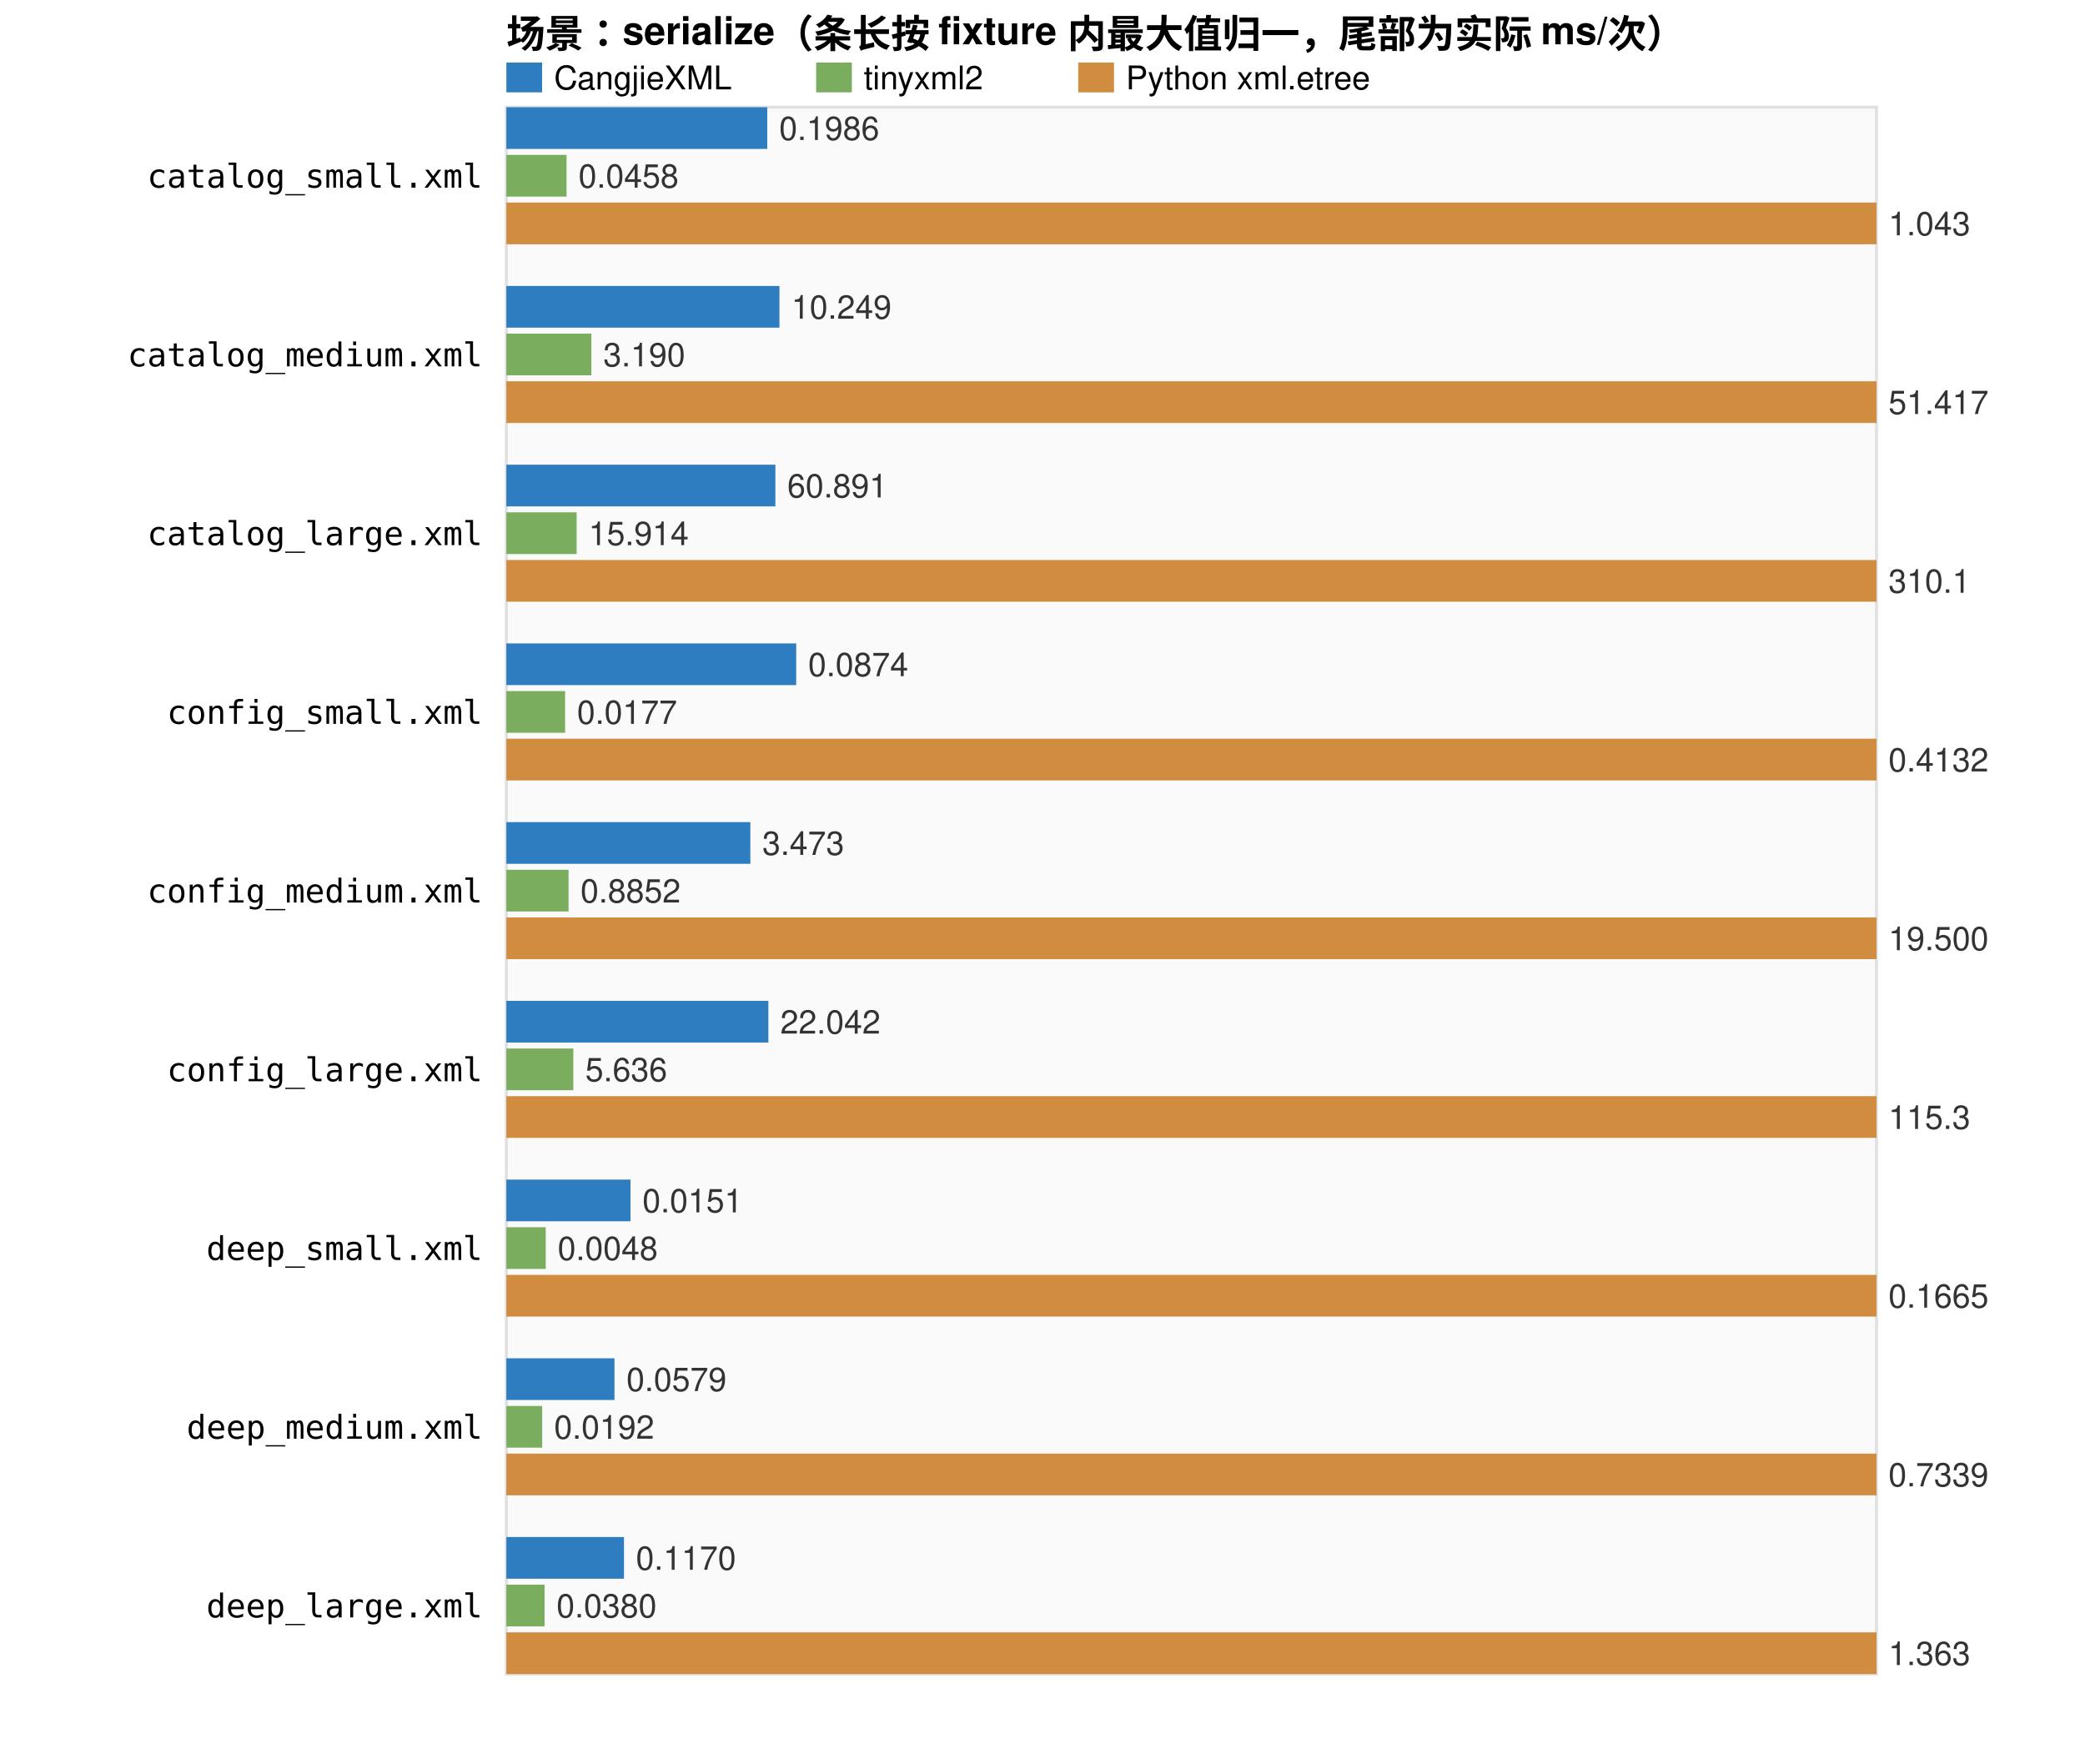
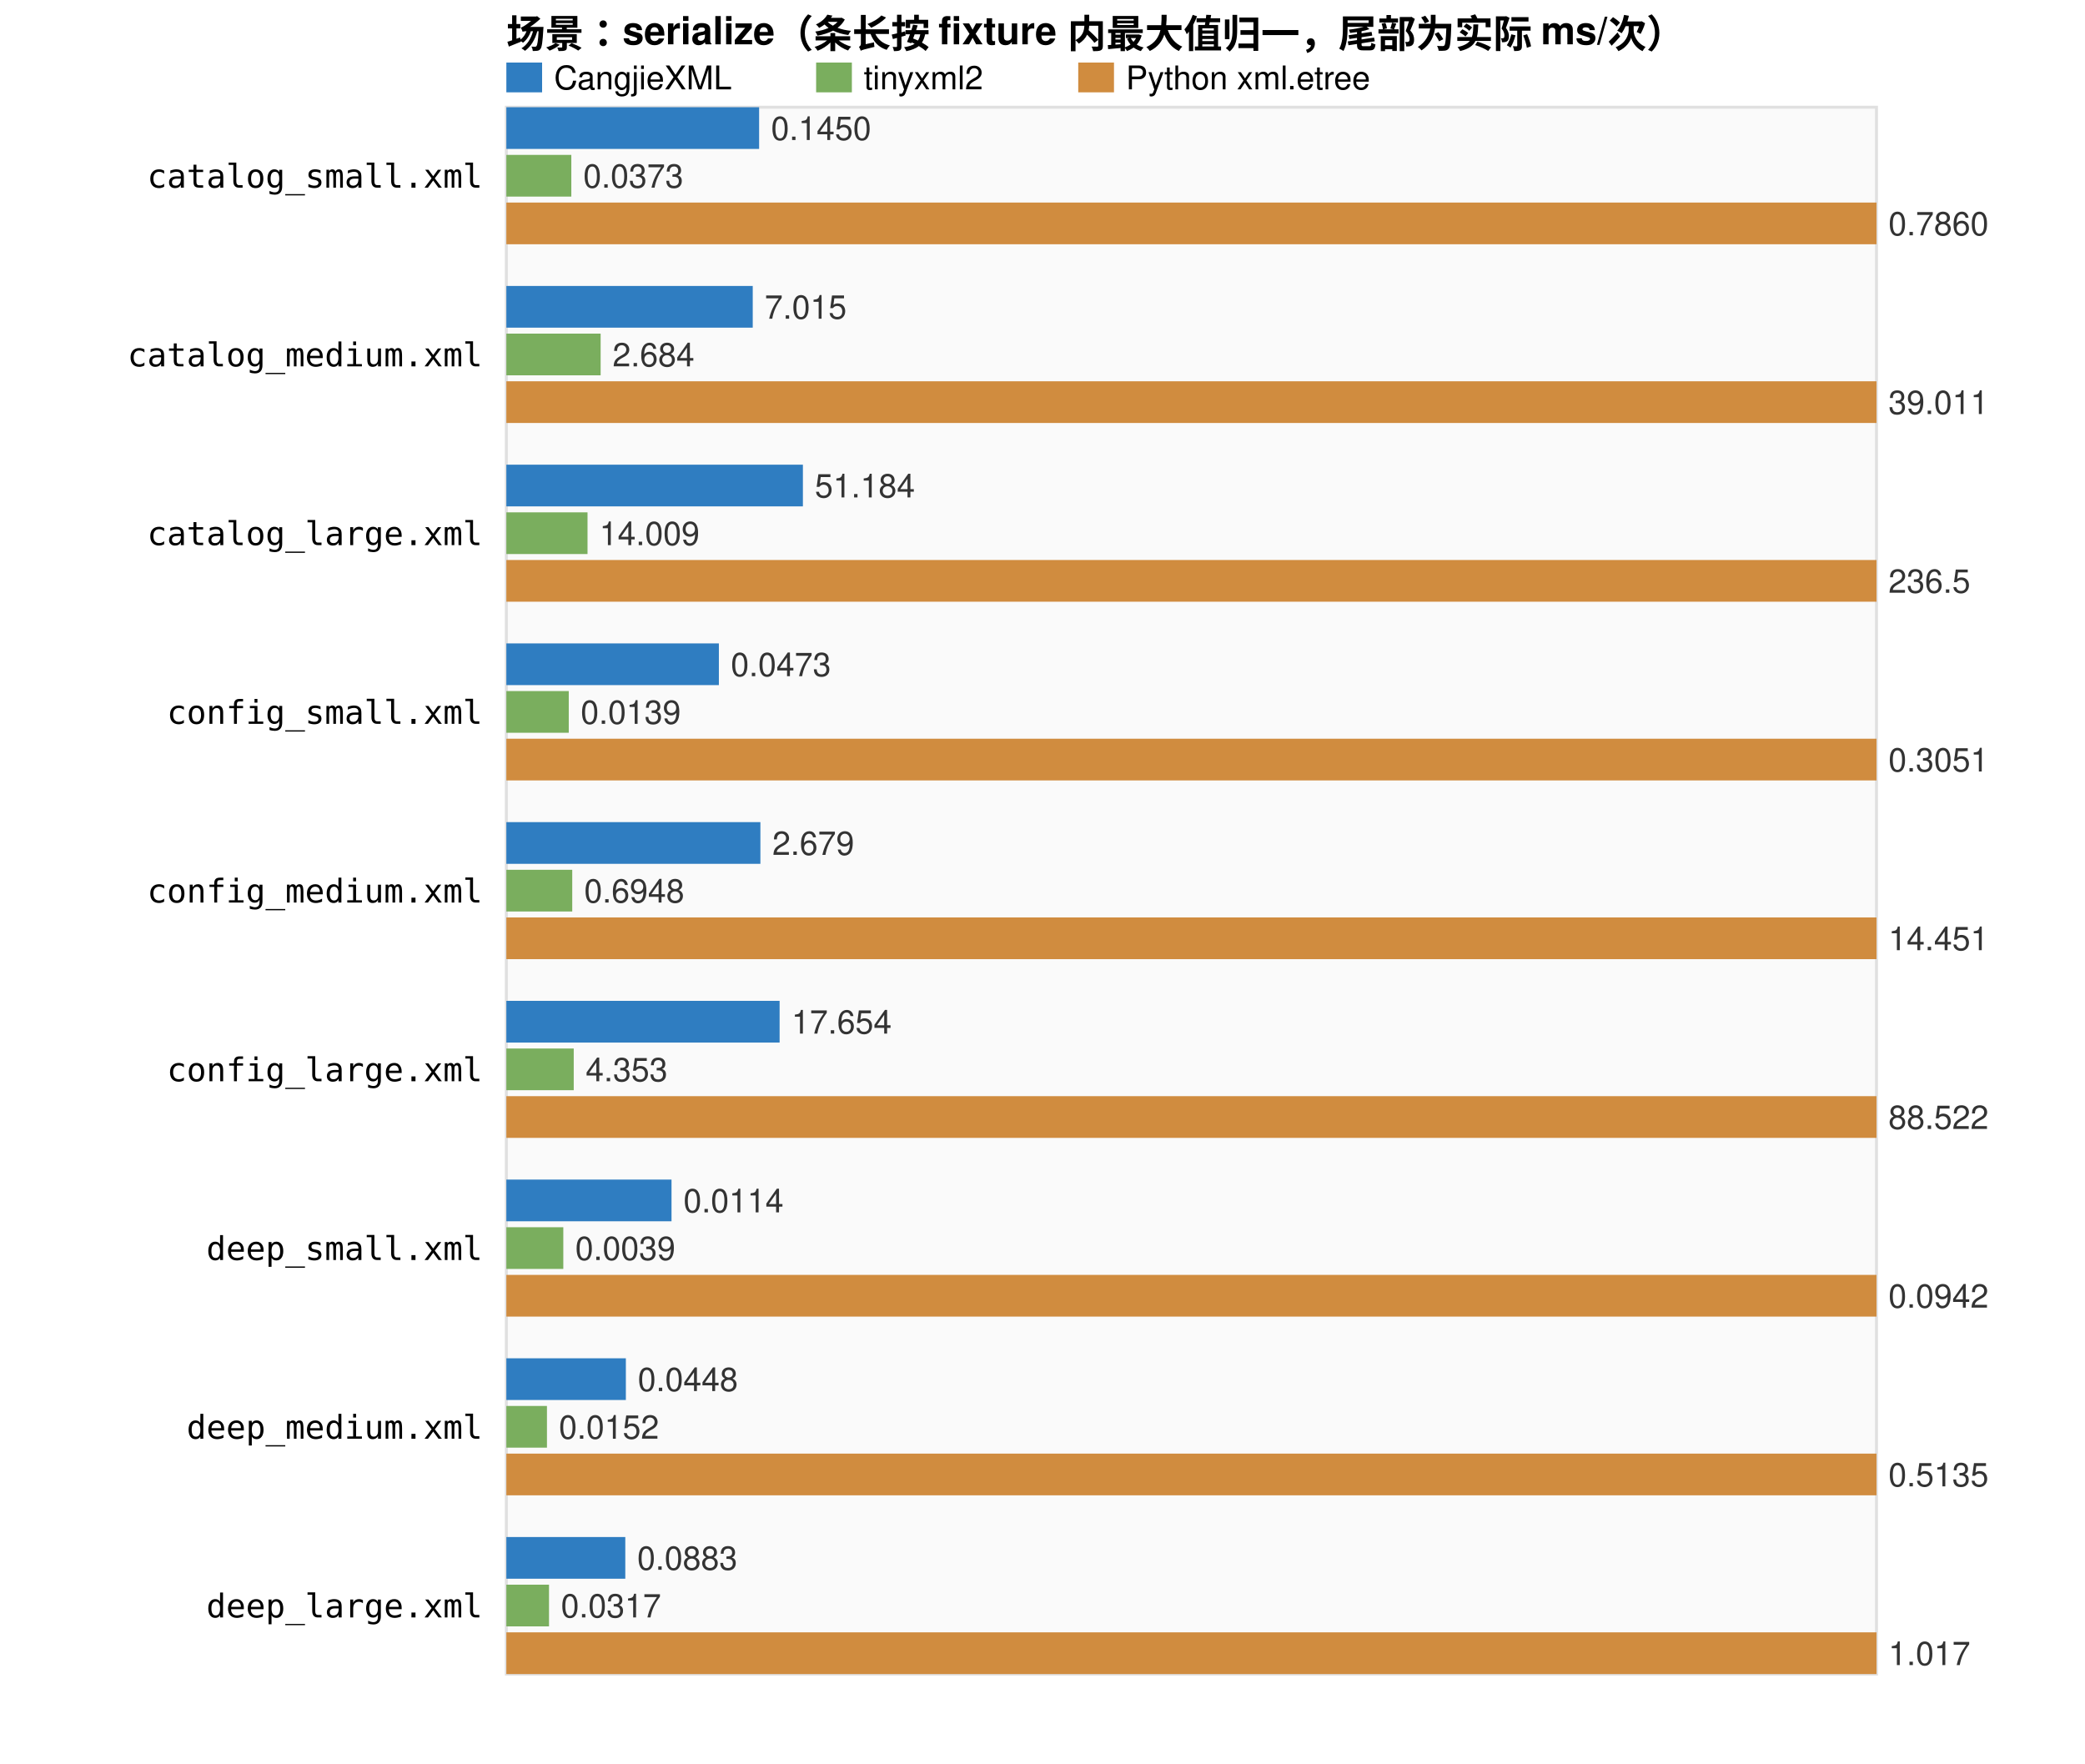
<svg xmlns="http://www.w3.org/2000/svg" viewBox="0 0 700 592" role="img" aria-label="serialize 场景对比直方图" font-family="-apple-system,Segoe UI,Helvetica,Arial,sans-serif" font-size="11">
  <text x="170" y="16" font-size="13" font-weight="600">场景：serialize（条长按 fixture 内最大值归一，尾部为实际 ms/次）</text>
  <rect x="170" y="21" width="12" height="10" fill="#2F7DC1" />
  <text x="186" y="30">CangjieXML</text>
  <rect x="274" y="21" width="12" height="10" fill="#7AAE5E" />
  <text x="290" y="30">tinyxml2</text>
  <rect x="362" y="21" width="12" height="10" fill="#D08C3F" />
  <text x="378" y="30">Python xml.etree</text>
  <rect x="170" y="36" width="460" height="526" fill="#fafafa" stroke="#e0e0e0" />
  <text x="162" y="63.0" text-anchor="end" font-family="ui-monospace,Menlo,Consolas,monospace">catalog_small.xml</text>
-   <rect x="170" y="36" width="87.59" height="14" fill="#2F7DC1" />
-   <text x="261.59" y="47" fill="#333">0.1986</text>
-   <rect x="170" y="52" width="20.21" height="14" fill="#7AAE5E" />
-   <text x="194.21" y="63" fill="#333">0.0458</text>
+   <rect x="170" y="36" width="84.86" height="14" fill="#2F7DC1" />
+   <text x="258.86" y="47" fill="#333">0.1450</text>
+   <rect x="170" y="52" width="21.81" height="14" fill="#7AAE5E" />
+   <text x="195.81" y="63" fill="#333">0.0373</text>
  <rect x="170" y="68" width="460.00" height="14" fill="#D08C3F" />
-   <text x="634.00" y="79" fill="#333">1.043</text>
+   <text x="634.00" y="79" fill="#333">0.7860</text>
  <text x="162" y="123.0" text-anchor="end" font-family="ui-monospace,Menlo,Consolas,monospace">catalog_medium.xml</text>
-   <rect x="170" y="96" width="91.69" height="14" fill="#2F7DC1" />
-   <text x="265.69" y="107" fill="#333">10.249</text>
-   <rect x="170" y="112" width="28.54" height="14" fill="#7AAE5E" />
-   <text x="202.54" y="123" fill="#333">3.190</text>
+   <rect x="170" y="96" width="82.72" height="14" fill="#2F7DC1" />
+   <text x="256.72" y="107" fill="#333">7.015</text>
+   <rect x="170" y="112" width="31.65" height="14" fill="#7AAE5E" />
+   <text x="205.65" y="123" fill="#333">2.684</text>
  <rect x="170" y="128" width="460.00" height="14" fill="#D08C3F" />
-   <text x="634.00" y="139" fill="#333">51.417</text>
+   <text x="634.00" y="139" fill="#333">39.011</text>
  <text x="162" y="183.0" text-anchor="end" font-family="ui-monospace,Menlo,Consolas,monospace">catalog_large.xml</text>
-   <rect x="170" y="156" width="90.32" height="14" fill="#2F7DC1" />
-   <text x="264.32" y="167" fill="#333">60.891</text>
-   <rect x="170" y="172" width="23.60" height="14" fill="#7AAE5E" />
-   <text x="197.60" y="183" fill="#333">15.914</text>
+   <rect x="170" y="156" width="99.56" height="14" fill="#2F7DC1" />
+   <text x="273.56" y="167" fill="#333">51.184</text>
+   <rect x="170" y="172" width="27.25" height="14" fill="#7AAE5E" />
+   <text x="201.25" y="183" fill="#333">14.009</text>
  <rect x="170" y="188" width="460.00" height="14" fill="#D08C3F" />
-   <text x="634.00" y="199" fill="#333">310.1</text>
+   <text x="634.00" y="199" fill="#333">236.5</text>
  <text x="162" y="243.0" text-anchor="end" font-family="ui-monospace,Menlo,Consolas,monospace">config_small.xml</text>
-   <rect x="170" y="216" width="97.31" height="14" fill="#2F7DC1" />
-   <text x="271.31" y="227" fill="#333">0.0874</text>
-   <rect x="170" y="232" width="19.72" height="14" fill="#7AAE5E" />
-   <text x="193.72" y="243" fill="#333">0.0177</text>
+   <rect x="170" y="216" width="71.35" height="14" fill="#2F7DC1" />
+   <text x="245.35" y="227" fill="#333">0.0473</text>
+   <rect x="170" y="232" width="20.95" height="14" fill="#7AAE5E" />
+   <text x="194.95" y="243" fill="#333">0.0139</text>
  <rect x="170" y="248" width="460.00" height="14" fill="#D08C3F" />
-   <text x="634.00" y="259" fill="#333">0.4132</text>
+   <text x="634.00" y="259" fill="#333">0.3051</text>
  <text x="162" y="303.0" text-anchor="end" font-family="ui-monospace,Menlo,Consolas,monospace">config_medium.xml</text>
-   <rect x="170" y="276" width="81.92" height="14" fill="#2F7DC1" />
-   <text x="255.92" y="287" fill="#333">3.473</text>
-   <rect x="170" y="292" width="20.88" height="14" fill="#7AAE5E" />
-   <text x="194.88" y="303" fill="#333">0.8852</text>
+   <rect x="170" y="276" width="85.29" height="14" fill="#2F7DC1" />
+   <text x="259.29" y="287" fill="#333">2.679</text>
+   <rect x="170" y="292" width="22.12" height="14" fill="#7AAE5E" />
+   <text x="196.12" y="303" fill="#333">0.6948</text>
  <rect x="170" y="308" width="460.00" height="14" fill="#D08C3F" />
-   <text x="634.00" y="319" fill="#333">19.500</text>
+   <text x="634.00" y="319" fill="#333">14.451</text>
  <text x="162" y="363.0" text-anchor="end" font-family="ui-monospace,Menlo,Consolas,monospace">config_large.xml</text>
-   <rect x="170" y="336" width="87.97" height="14" fill="#2F7DC1" />
-   <text x="261.97" y="347" fill="#333">22.042</text>
-   <rect x="170" y="352" width="22.49" height="14" fill="#7AAE5E" />
-   <text x="196.49" y="363" fill="#333">5.636</text>
+   <rect x="170" y="336" width="91.74" height="14" fill="#2F7DC1" />
+   <text x="265.74" y="347" fill="#333">17.654</text>
+   <rect x="170" y="352" width="22.62" height="14" fill="#7AAE5E" />
+   <text x="196.62" y="363" fill="#333">4.353</text>
  <rect x="170" y="368" width="460.00" height="14" fill="#D08C3F" />
-   <text x="634.00" y="379" fill="#333">115.3</text>
+   <text x="634.00" y="379" fill="#333">88.522</text>
  <text x="162" y="423.0" text-anchor="end" font-family="ui-monospace,Menlo,Consolas,monospace">deep_small.xml</text>
-   <rect x="170" y="396" width="41.68" height="14" fill="#2F7DC1" />
-   <text x="215.68" y="407" fill="#333">0.0151</text>
-   <rect x="170" y="412" width="13.22" height="14" fill="#7AAE5E" />
-   <text x="187.22" y="423" fill="#333">0.0048</text>
+   <rect x="170" y="396" width="55.45" height="14" fill="#2F7DC1" />
+   <text x="229.45" y="407" fill="#333">0.0114</text>
+   <rect x="170" y="412" width="19.12" height="14" fill="#7AAE5E" />
+   <text x="193.12" y="423" fill="#333">0.0039</text>
  <rect x="170" y="428" width="460.00" height="14" fill="#D08C3F" />
-   <text x="634.00" y="439" fill="#333">0.1665</text>
+   <text x="634.00" y="439" fill="#333">0.0942</text>
  <text x="162" y="483.0" text-anchor="end" font-family="ui-monospace,Menlo,Consolas,monospace">deep_medium.xml</text>
-   <rect x="170" y="456" width="36.30" height="14" fill="#2F7DC1" />
-   <text x="210.30" y="467" fill="#333">0.0579</text>
-   <rect x="170" y="472" width="12.02" height="14" fill="#7AAE5E" />
-   <text x="186.02" y="483" fill="#333">0.0192</text>
+   <rect x="170" y="456" width="40.12" height="14" fill="#2F7DC1" />
+   <text x="214.12" y="467" fill="#333">0.0448</text>
+   <rect x="170" y="472" width="13.63" height="14" fill="#7AAE5E" />
+   <text x="187.63" y="483" fill="#333">0.0152</text>
  <rect x="170" y="488" width="460.00" height="14" fill="#D08C3F" />
-   <text x="634.00" y="499" fill="#333">0.7339</text>
+   <text x="634.00" y="499" fill="#333">0.5135</text>
  <text x="162" y="543.0" text-anchor="end" font-family="ui-monospace,Menlo,Consolas,monospace">deep_large.xml</text>
-   <rect x="170" y="516" width="39.49" height="14" fill="#2F7DC1" />
-   <text x="213.49" y="527" fill="#333">0.1170</text>
-   <rect x="170" y="532" width="12.83" height="14" fill="#7AAE5E" />
-   <text x="186.83" y="543" fill="#333">0.0380</text>
+   <rect x="170" y="516" width="39.93" height="14" fill="#2F7DC1" />
+   <text x="213.93" y="527" fill="#333">0.0883</text>
+   <rect x="170" y="532" width="14.32" height="14" fill="#7AAE5E" />
+   <text x="188.32" y="543" fill="#333">0.0317</text>
  <rect x="170" y="548" width="460.00" height="14" fill="#D08C3F" />
-   <text x="634.00" y="559" fill="#333">1.363</text>
+   <text x="634.00" y="559" fill="#333">1.017</text>
</svg>
